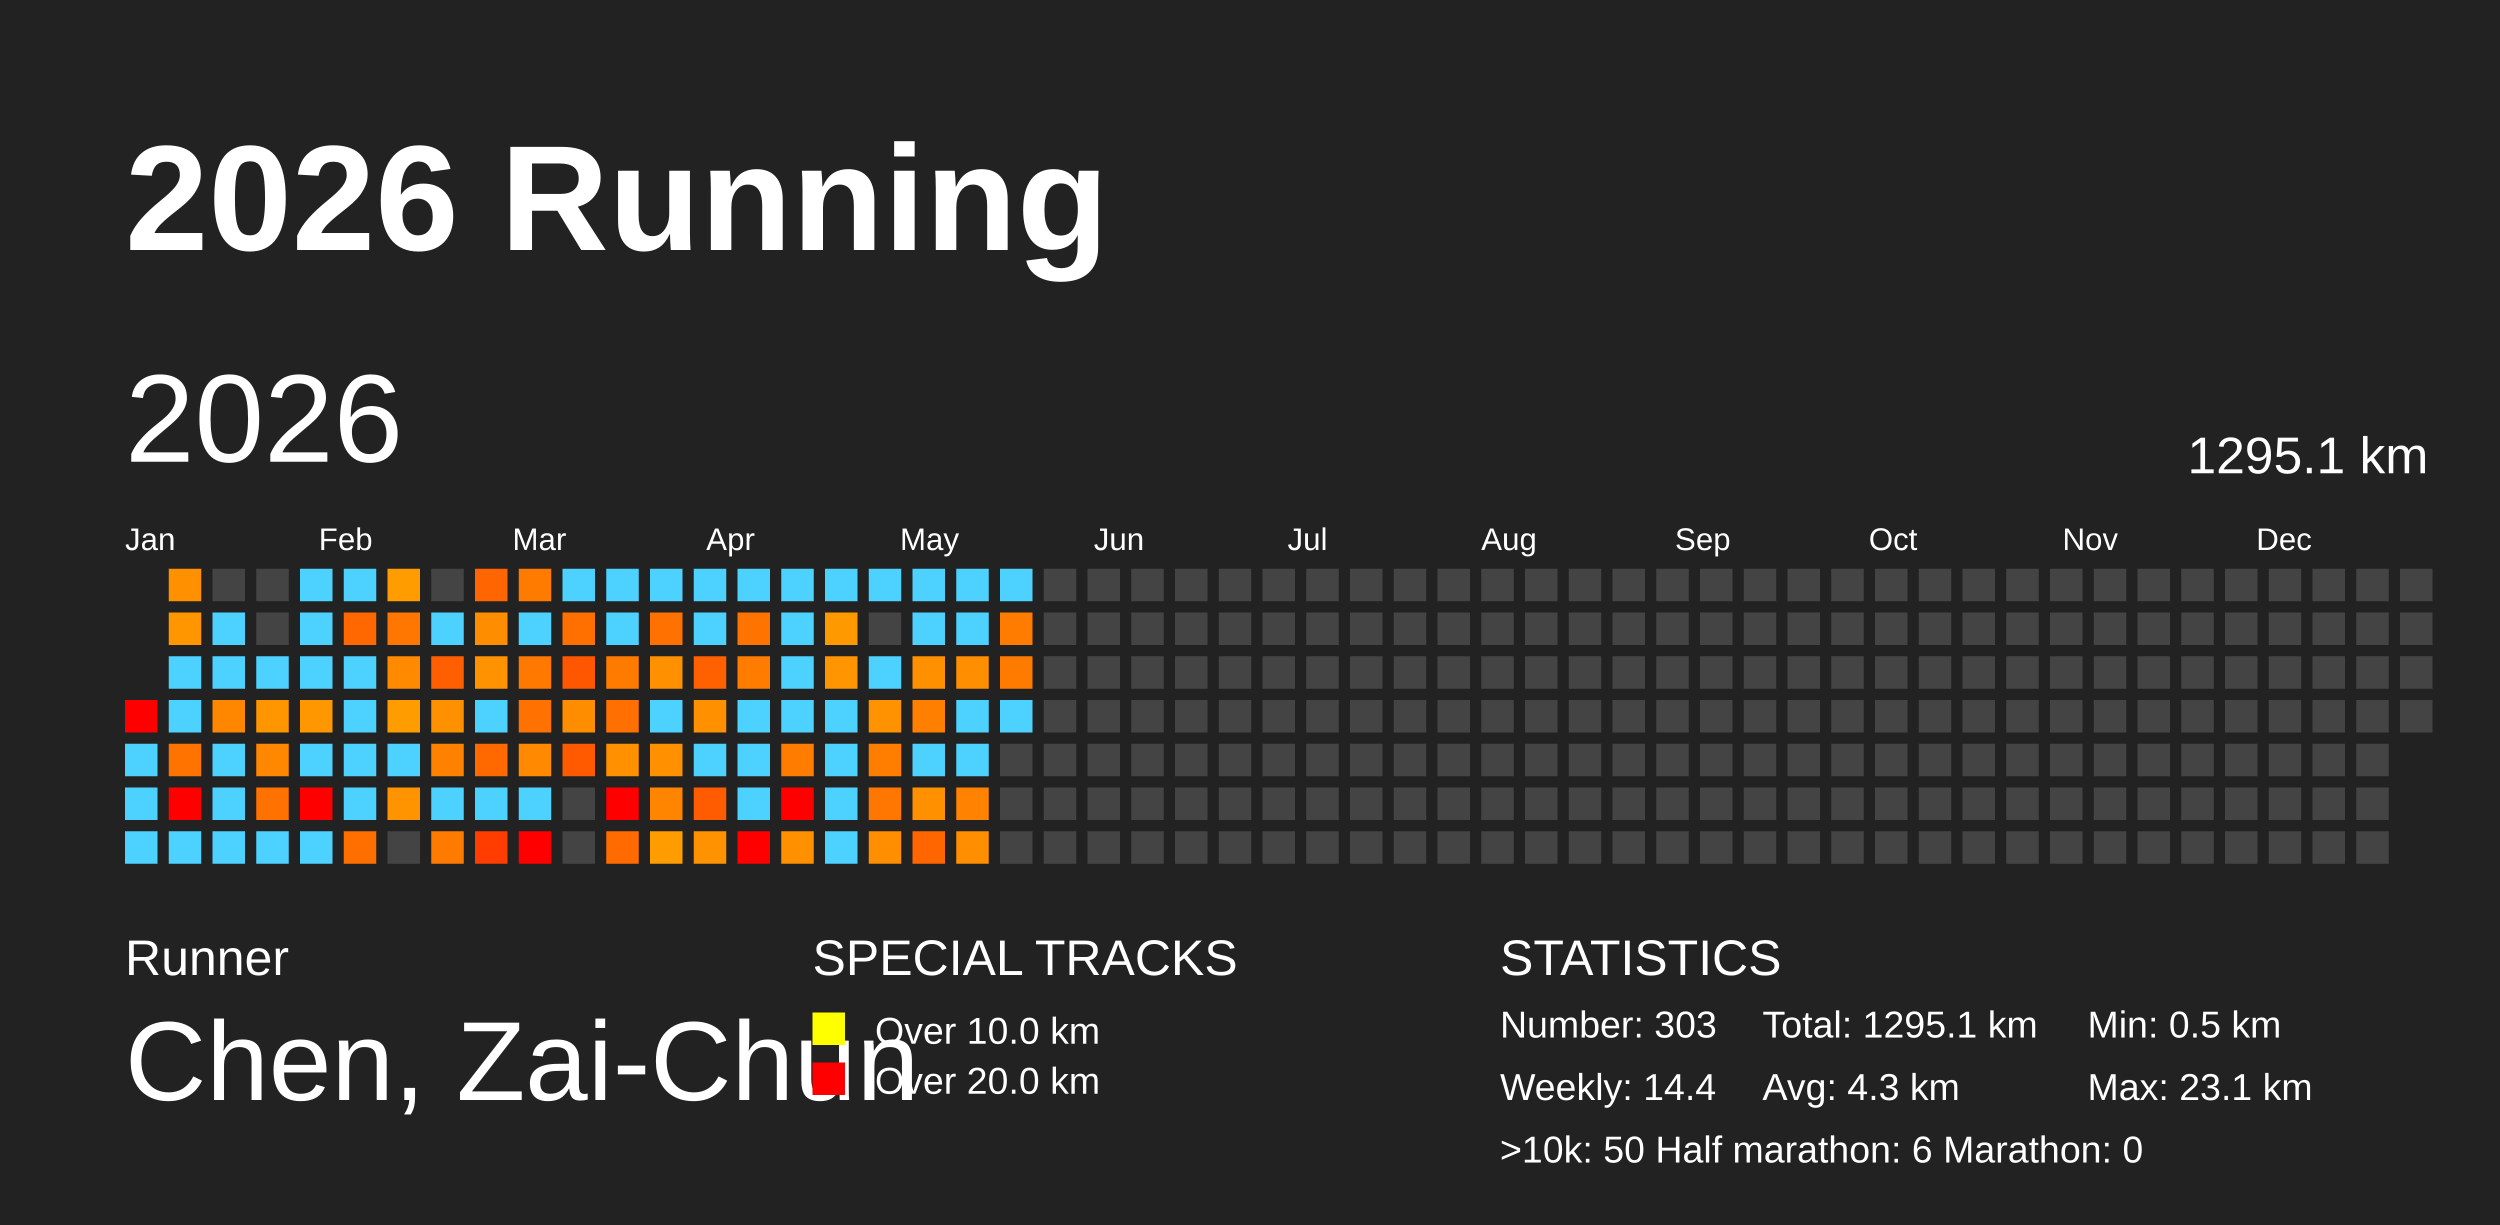
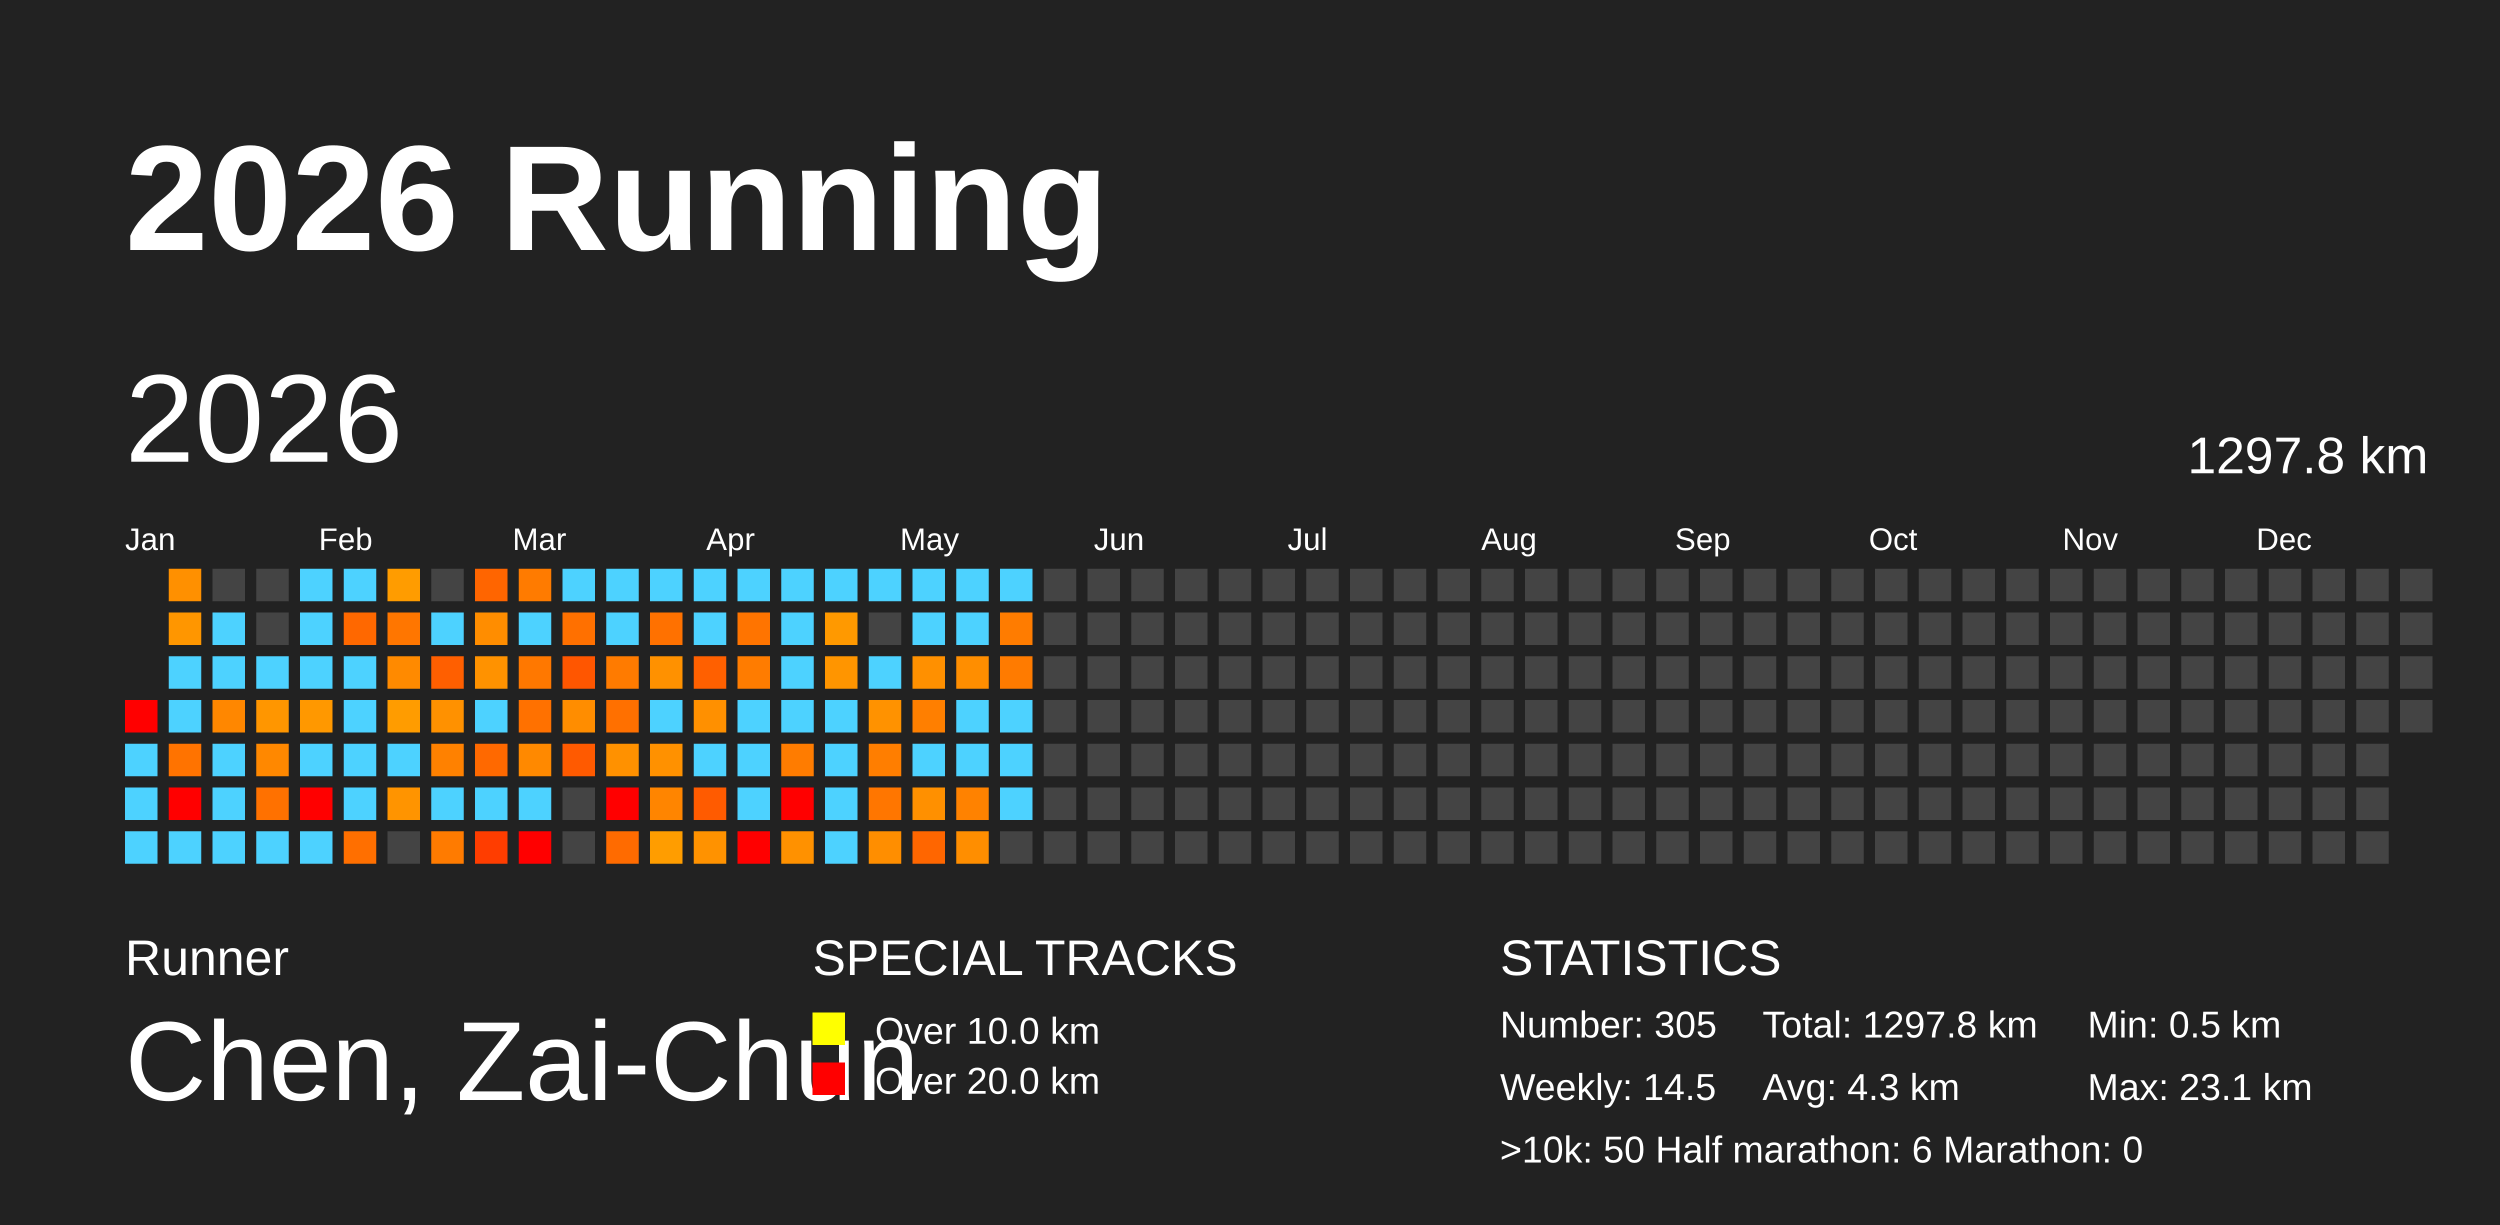
<svg xmlns="http://www.w3.org/2000/svg" baseProfile="full" height="98mm" version="1.1" viewBox="0,0,200,98" width="200mm">
  <defs>
    <pattern height="2" id="indoor-stripe" patternUnits="userSpaceOnUse" width="2">
      <line stroke="white" stroke-opacity="0.45" stroke-width="0.5" x1="0" x2="2" y1="2" y2="0" />
    </pattern>
  </defs>
  <rect fill="#222222" height="98" width="200" x="0" y="0" />
  <text fill="#FFFFFF" style="font-size:12px; font-family:Arial; font-weight:bold;" x="10" y="20">2026 Running</text>
  <text fill="#FFFFFF" style="font-size:4px; font-family:Arial" x="10" y="78">Runner</text>
  <text fill="#FFFFFF" style="font-size:9px; font-family:Arial" x="10" y="88">Chen, Zai-Chun</text>
  <text fill="#FFFFFF" style="font-size:4px; font-family:Arial" x="65" y="78">SPECIAL TRACKS</text>
  <rect fill="yellow" height="2.6" width="2.6" x="65" y="81" />
  <text fill="#FFFFFF" style="font-size:3px; font-family:Arial" x="70" y="83.5">Over 10.0 km</text>
  <rect fill="red" height="2.6" width="2.6" x="65" y="85" />
  <text fill="#FFFFFF" style="font-size:3px; font-family:Arial" x="70" y="87.5">Over 20.0 km</text>
  <text fill="#FFFFFF" style="font-size:4px; font-family:Arial" x="120" y="78">STATISTICS</text>
-   <text fill="#FFFFFF" style="font-size:3px; font-family:Arial" x="120" y="83">Number: 303</text>
-   <text fill="#FFFFFF" style="font-size:3px; font-family:Arial" x="120" y="88">Weekly: 14.4</text>
-   <text fill="#FFFFFF" style="font-size:3px; font-family:Arial" x="141" y="83">Total: 1295.1 km</text>
+   <text fill="#FFFFFF" style="font-size:3px; font-family:Arial" x="120" y="83">Number: 305</text>
+   <text fill="#FFFFFF" style="font-size:3px; font-family:Arial" x="120" y="88">Weekly: 14.5</text>
+   <text fill="#FFFFFF" style="font-size:3px; font-family:Arial" x="141" y="83">Total: 1297.8 km</text>
  <text fill="#FFFFFF" style="font-size:3px; font-family:Arial" x="141" y="88">Avg: 4.3 km</text>
  <text fill="#FFFFFF" style="font-size:3px; font-family:Arial" x="167" y="83">Min: 0.5 km</text>
  <text fill="#FFFFFF" style="font-size:3px; font-family:Arial" x="167" y="88">Max: 23.1 km</text>
  <text fill="#FFFFFF" style="font-size:3px; font-family:Arial" x="120" y="93">&gt;10k: 50   Half marathon: 6   Marathon: 0</text>
  <text dominant-baseline="hanging" fill="#FFFFFF" style="font-size:10.0px; font-family:Arial;" x="10" y="30">2026</text>
-   <text dominant-baseline="hanging" fill="#FFFFFF" style="font-size:4.125px; font-family:Arial;" x="175" y="35">1295.1 km</text>
+   <text dominant-baseline="hanging" fill="#FFFFFF" style="font-size:4.125px; font-family:Arial;" x="175" y="35">1297.8 km</text>
  <text fill="#FFFFFF" style="font-size:2.5px; font-family:Arial" x="10.0" y="44">Jan</text>
  <text fill="#FFFFFF" style="font-size:2.5px; font-family:Arial" x="25.5" y="44">Feb</text>
  <text fill="#FFFFFF" style="font-size:2.5px; font-family:Arial" x="41.0" y="44">Mar</text>
  <text fill="#FFFFFF" style="font-size:2.5px; font-family:Arial" x="56.5" y="44">Apr</text>
  <text fill="#FFFFFF" style="font-size:2.5px; font-family:Arial" x="72.0" y="44">May</text>
  <text fill="#FFFFFF" style="font-size:2.5px; font-family:Arial" x="87.5" y="44">Jun</text>
  <text fill="#FFFFFF" style="font-size:2.5px; font-family:Arial" x="103.0" y="44">Jul</text>
  <text fill="#FFFFFF" style="font-size:2.5px; font-family:Arial" x="118.5" y="44">Aug</text>
  <text fill="#FFFFFF" style="font-size:2.5px; font-family:Arial" x="134.0" y="44">Sep</text>
  <text fill="#FFFFFF" style="font-size:2.5px; font-family:Arial" x="149.5" y="44">Oct</text>
  <text fill="#FFFFFF" style="font-size:2.5px; font-family:Arial" x="165.0" y="44">Nov</text>
  <text fill="#FFFFFF" style="font-size:2.5px; font-family:Arial" x="180.5" y="44">Dec</text>
  <rect fill="red" height="2.6" width="2.6" x="10.0" y="56.0" />
  <rect fill="#4dd2ff" height="2.6" width="2.6" x="10.0" y="59.5" />
  <rect fill="#4dd2ff" height="2.6" width="2.6" x="10.0" y="63.0" />
  <rect fill="#4dd2ff" height="2.6" width="2.6" x="10.0" y="66.5" />
  <rect fill="#ff9000" height="2.6" width="2.6" x="13.5" y="45.5" />
  <rect fill="#ff9600" height="2.6" width="2.6" x="13.5" y="49.0" />
  <rect fill="#4dd2ff" height="2.6" width="2.6" x="13.5" y="52.5" />
  <rect fill="#4dd2ff" height="2.6" width="2.6" x="13.5" y="56.0" />
  <rect fill="#ff7300" height="2.6" width="2.6" x="13.5" y="59.5" />
  <rect fill="red" height="2.6" width="2.6" x="13.5" y="63.0" />
  <rect fill="#4dd2ff" height="2.6" width="2.6" x="13.5" y="66.5" />
  <rect fill="#444444" height="2.6" width="2.6" x="17.0" y="45.5" />
  <rect fill="#4dd2ff" height="2.6" width="2.6" x="17.0" y="49.0" />
  <rect fill="#4dd2ff" height="2.6" width="2.6" x="17.0" y="52.5" />
  <rect fill="#ff8700" height="2.6" width="2.6" x="17.0" y="56.0" />
  <rect fill="#4dd2ff" height="2.6" width="2.6" x="17.0" y="59.5" />
  <rect fill="#4dd2ff" height="2.6" width="2.6" x="17.0" y="63.0" />
  <rect fill="#4dd2ff" height="2.6" width="2.6" x="17.0" y="66.5" />
  <rect fill="#444444" height="2.6" width="2.6" x="20.5" y="45.5" />
  <rect fill="#444444" height="2.6" width="2.6" x="20.5" y="49.0" />
  <rect fill="#4dd2ff" height="2.6" width="2.6" x="20.5" y="52.5" />
  <rect fill="#ff9600" height="2.6" width="2.6" x="20.5" y="56.0" />
  <rect fill="#ff8800" height="2.6" width="2.6" x="20.5" y="59.5" />
  <rect fill="#ff7100" height="2.6" width="2.6" x="20.5" y="63.0" />
  <rect fill="#4dd2ff" height="2.6" width="2.6" x="20.5" y="66.5" />
  <rect fill="#4dd2ff" height="2.6" width="2.6" x="24.0" y="45.5" />
  <rect fill="#4dd2ff" height="2.6" width="2.6" x="24.0" y="49.0" />
  <rect fill="#4dd2ff" height="2.6" width="2.6" x="24.0" y="52.5" />
  <rect fill="#ff9800" height="2.6" width="2.6" x="24.0" y="56.0" />
  <rect fill="#4dd2ff" height="2.6" width="2.6" x="24.0" y="59.5" />
  <rect fill="red" height="2.6" width="2.6" x="24.0" y="63.0" />
  <rect fill="#4dd2ff" height="2.6" width="2.6" x="24.0" y="66.5" />
  <rect fill="#4dd2ff" height="2.6" width="2.6" x="27.5" y="45.5" />
  <rect fill="#ff6800" height="2.6" width="2.6" x="27.5" y="49.0" />
  <rect fill="#4dd2ff" height="2.6" width="2.6" x="27.5" y="52.5" />
  <rect fill="#4dd2ff" height="2.6" width="2.6" x="27.5" y="56.0" />
  <rect fill="#4dd2ff" height="2.6" width="2.6" x="27.5" y="59.5" />
  <rect fill="#4dd2ff" height="2.6" width="2.6" x="27.5" y="63.0" />
  <rect fill="#ff6f00" height="2.6" width="2.6" x="27.5" y="66.5" />
  <rect fill="#ff9c00" height="2.6" width="2.6" x="31.0" y="45.5" />
  <rect fill="#ff7600" height="2.6" width="2.6" x="31.0" y="49.0" />
  <rect fill="#ff8a00" height="2.6" width="2.6" x="31.0" y="52.5" />
  <rect fill="#ff9c00" height="2.6" width="2.6" x="31.0" y="56.0" />
  <rect fill="#4dd2ff" height="2.6" width="2.6" x="31.0" y="59.5" />
  <rect fill="#ff9400" height="2.6" width="2.6" x="31.0" y="63.0" />
  <rect fill="#444444" height="2.6" width="2.6" x="31.0" y="66.5" />
  <rect fill="#444444" height="2.6" width="2.6" x="34.5" y="45.5" />
  <rect fill="#4dd2ff" height="2.6" width="2.6" x="34.5" y="49.0" />
  <rect fill="#ff5f00" height="2.6" width="2.6" x="34.5" y="52.5" />
  <rect fill="#ff9100" height="2.6" width="2.6" x="34.5" y="56.0" />
  <rect fill="#ff8100" height="2.6" width="2.6" x="34.5" y="59.5" />
  <rect fill="#4dd2ff" height="2.6" width="2.6" x="34.5" y="63.0" />
  <rect fill="#ff7b00" height="2.6" width="2.6" x="34.5" y="66.5" />
  <rect fill="#ff6500" height="2.6" width="2.6" x="38.0" y="45.5" />
  <rect fill="#ff8d00" height="2.6" width="2.6" x="38.0" y="49.0" />
  <rect fill="#ff9200" height="2.6" width="2.6" x="38.0" y="52.5" />
  <rect fill="#4dd2ff" height="2.6" width="2.6" x="38.0" y="56.0" />
  <rect fill="#ff6900" height="2.6" width="2.6" x="38.0" y="59.5" />
  <rect fill="#4dd2ff" height="2.6" width="2.6" x="38.0" y="63.0" />
  <rect fill="#ff3d00" height="2.6" width="2.6" x="38.0" y="66.5" />
  <rect fill="#ff7b00" height="2.6" width="2.6" x="41.5" y="45.5" />
  <rect fill="#4dd2ff" height="2.6" width="2.6" x="41.5" y="49.0" />
  <rect fill="#ff7800" height="2.6" width="2.6" x="41.5" y="52.5" />
  <rect fill="#ff7100" height="2.6" width="2.6" x="41.5" y="56.0" />
  <rect fill="#ff8900" height="2.6" width="2.6" x="41.5" y="59.5" />
  <rect fill="#4dd2ff" height="2.6" width="2.6" x="41.5" y="63.0" />
  <rect fill="red" height="2.6" width="2.6" x="41.5" y="66.5" />
  <rect fill="#4dd2ff" height="2.6" width="2.6" x="45.0" y="45.5" />
  <rect fill="#ff7000" height="2.6" width="2.6" x="45.0" y="49.0" />
  <rect fill="#ff5600" height="2.6" width="2.6" x="45.0" y="52.5" />
  <rect fill="#ff8d00" height="2.6" width="2.6" x="45.0" y="56.0" />
  <rect fill="#ff5a00" height="2.6" width="2.6" x="45.0" y="59.5" />
  <rect fill="#444444" height="2.6" width="2.6" x="45.0" y="63.0" />
  <rect fill="#444444" height="2.6" width="2.6" x="45.0" y="66.5" />
  <rect fill="#4dd2ff" height="2.6" width="2.6" x="48.5" y="45.5" />
  <rect fill="#4dd2ff" height="2.6" width="2.6" x="48.5" y="49.0" />
  <rect fill="#ff7b00" height="2.6" width="2.6" x="48.5" y="52.5" />
  <rect fill="#ff7000" height="2.6" width="2.6" x="48.5" y="56.0" />
  <rect fill="#ff9100" height="2.6" width="2.6" x="48.5" y="59.5" />
  <rect fill="red" height="2.6" width="2.6" x="48.5" y="63.0" />
  <rect fill="#ff6b00" height="2.6" width="2.6" x="48.5" y="66.5" />
  <rect fill="#4dd2ff" height="2.6" width="2.6" x="52.0" y="45.5" />
  <rect fill="#ff7100" height="2.6" width="2.6" x="52.0" y="49.0" />
  <rect fill="#ff9100" height="2.6" width="2.6" x="52.0" y="52.5" />
  <rect fill="#4dd2ff" height="2.6" width="2.6" x="52.0" y="56.0" />
  <rect fill="#ff9100" height="2.6" width="2.6" x="52.0" y="59.5" />
  <rect fill="#ff8500" height="2.6" width="2.6" x="52.0" y="63.0" />
  <rect fill="#ff9d00" height="2.6" width="2.6" x="52.0" y="66.5" />
  <rect fill="#4dd2ff" height="2.6" width="2.6" x="55.5" y="45.5" />
  <rect fill="#4dd2ff" height="2.6" width="2.6" x="55.5" y="49.0" />
  <rect fill="#ff6000" height="2.6" width="2.6" x="55.5" y="52.5" />
  <rect fill="#ff9000" height="2.6" width="2.6" x="55.5" y="56.0" />
  <rect fill="#4dd2ff" height="2.6" width="2.6" x="55.5" y="59.5" />
  <rect fill="#ff5b00" height="2.6" width="2.6" x="55.5" y="63.0" />
  <rect fill="#ff9200" height="2.6" width="2.6" x="55.5" y="66.5" />
  <rect fill="#4dd2ff" height="2.6" width="2.6" x="59.0" y="45.5" />
  <rect fill="#ff7400" height="2.6" width="2.6" x="59.0" y="49.0" />
  <rect fill="#ff7c00" height="2.6" width="2.6" x="59.0" y="52.5" />
  <rect fill="#4dd2ff" height="2.6" width="2.6" x="59.0" y="56.0" />
  <rect fill="#4dd2ff" height="2.6" width="2.6" x="59.0" y="59.5" />
  <rect fill="#4dd2ff" height="2.6" width="2.6" x="59.0" y="63.0" />
  <rect fill="red" height="2.6" width="2.6" x="59.0" y="66.5" />
  <rect fill="#4dd2ff" height="2.6" width="2.6" x="62.5" y="45.5" />
  <rect fill="#4dd2ff" height="2.6" width="2.6" x="62.5" y="49.0" />
  <rect fill="#4dd2ff" height="2.6" width="2.6" x="62.5" y="52.5" />
  <rect fill="#4dd2ff" height="2.6" width="2.6" x="62.5" y="56.0" />
  <rect fill="#ff7c00" height="2.6" width="2.6" x="62.5" y="59.5" />
  <rect fill="red" height="2.6" width="2.6" x="62.5" y="63.0" />
  <rect fill="#ff9100" height="2.6" width="2.6" x="62.5" y="66.5" />
  <rect fill="#4dd2ff" height="2.6" width="2.6" x="66.0" y="45.5" />
  <rect fill="#ff9900" height="2.6" width="2.6" x="66.0" y="49.0" />
  <rect fill="#ff9500" height="2.6" width="2.6" x="66.0" y="52.5" />
  <rect fill="#4dd2ff" height="2.6" width="2.6" x="66.0" y="56.0" />
  <rect fill="#4dd2ff" height="2.6" width="2.6" x="66.0" y="59.5" />
  <rect fill="#4dd2ff" height="2.6" width="2.6" x="66.0" y="63.0" />
  <rect fill="#4dd2ff" height="2.6" width="2.6" x="66.0" y="66.5" />
  <rect fill="#4dd2ff" height="2.6" width="2.6" x="69.5" y="45.5" />
  <rect fill="#444444" height="2.6" width="2.6" x="69.5" y="49.0" />
  <rect fill="#4dd2ff" height="2.6" width="2.6" x="69.5" y="52.5" />
  <rect fill="#ff9200" height="2.6" width="2.6" x="69.5" y="56.0" />
  <rect fill="#ff7e00" height="2.6" width="2.6" x="69.5" y="59.5" />
  <rect fill="#ff7600" height="2.6" width="2.6" x="69.5" y="63.0" />
  <rect fill="#ff8e00" height="2.6" width="2.6" x="69.5" y="66.5" />
  <rect fill="#4dd2ff" height="2.6" width="2.6" x="73.0" y="45.5" />
  <rect fill="#4dd2ff" height="2.6" width="2.6" x="73.0" y="49.0" />
  <rect fill="#ff9000" height="2.6" width="2.6" x="73.0" y="52.5" />
  <rect fill="#ff7f00" height="2.6" width="2.6" x="73.0" y="56.0" />
  <rect fill="#4dd2ff" height="2.6" width="2.6" x="73.0" y="59.5" />
  <rect fill="#ff9000" height="2.6" width="2.6" x="73.0" y="63.0" />
  <rect fill="#ff6600" height="2.6" width="2.6" x="73.0" y="66.5" />
  <rect fill="#4dd2ff" height="2.6" width="2.6" x="76.5" y="45.5" />
  <rect fill="#4dd2ff" height="2.6" width="2.6" x="76.5" y="49.0" />
  <rect fill="#ff8e00" height="2.6" width="2.6" x="76.5" y="52.5" />
  <rect fill="#4dd2ff" height="2.6" width="2.6" x="76.5" y="56.0" />
  <rect fill="#4dd2ff" height="2.6" width="2.6" x="76.5" y="59.5" />
  <rect fill="#ff8200" height="2.6" width="2.6" x="76.5" y="63.0" />
  <rect fill="#ff8e00" height="2.6" width="2.6" x="76.5" y="66.5" />
  <rect fill="#4dd2ff" height="2.6" width="2.6" x="80.0" y="45.5" />
  <rect fill="#ff7c00" height="2.6" width="2.6" x="80.0" y="49.0" />
  <rect fill="#ff7b00" height="2.6" width="2.6" x="80.0" y="52.5" />
  <rect fill="#4dd2ff" height="2.6" width="2.6" x="80.0" y="56.0" />
-   <rect fill="#444444" height="2.6" width="2.6" x="80.0" y="59.5" />
-   <rect fill="#444444" height="2.6" width="2.6" x="80.0" y="63.0" />
+   <rect fill="#4dd2ff" height="2.6" width="2.6" x="80.0" y="59.5" />
+   <rect fill="#4dd2ff" height="2.6" width="2.6" x="80.0" y="63.0" />
  <rect fill="#444444" height="2.6" width="2.6" x="80.0" y="66.5" />
  <rect fill="#444444" height="2.6" width="2.6" x="83.5" y="45.5" />
  <rect fill="#444444" height="2.6" width="2.6" x="83.5" y="49.0" />
  <rect fill="#444444" height="2.6" width="2.6" x="83.5" y="52.5" />
  <rect fill="#444444" height="2.6" width="2.6" x="83.5" y="56.0" />
  <rect fill="#444444" height="2.6" width="2.6" x="83.5" y="59.5" />
  <rect fill="#444444" height="2.6" width="2.6" x="83.5" y="63.0" />
  <rect fill="#444444" height="2.6" width="2.6" x="83.5" y="66.5" />
  <rect fill="#444444" height="2.6" width="2.6" x="87.0" y="45.5" />
  <rect fill="#444444" height="2.6" width="2.6" x="87.0" y="49.0" />
  <rect fill="#444444" height="2.6" width="2.6" x="87.0" y="52.5" />
  <rect fill="#444444" height="2.6" width="2.6" x="87.0" y="56.0" />
  <rect fill="#444444" height="2.6" width="2.6" x="87.0" y="59.5" />
  <rect fill="#444444" height="2.6" width="2.6" x="87.0" y="63.0" />
  <rect fill="#444444" height="2.6" width="2.6" x="87.0" y="66.5" />
  <rect fill="#444444" height="2.6" width="2.6" x="90.5" y="45.5" />
  <rect fill="#444444" height="2.6" width="2.6" x="90.5" y="49.0" />
  <rect fill="#444444" height="2.6" width="2.6" x="90.5" y="52.5" />
  <rect fill="#444444" height="2.6" width="2.6" x="90.5" y="56.0" />
  <rect fill="#444444" height="2.6" width="2.6" x="90.5" y="59.5" />
  <rect fill="#444444" height="2.6" width="2.6" x="90.5" y="63.0" />
  <rect fill="#444444" height="2.6" width="2.6" x="90.5" y="66.5" />
  <rect fill="#444444" height="2.6" width="2.6" x="94.0" y="45.5" />
  <rect fill="#444444" height="2.6" width="2.6" x="94.0" y="49.0" />
  <rect fill="#444444" height="2.6" width="2.6" x="94.0" y="52.5" />
  <rect fill="#444444" height="2.6" width="2.6" x="94.0" y="56.0" />
  <rect fill="#444444" height="2.6" width="2.6" x="94.0" y="59.5" />
  <rect fill="#444444" height="2.6" width="2.6" x="94.0" y="63.0" />
  <rect fill="#444444" height="2.6" width="2.6" x="94.0" y="66.5" />
  <rect fill="#444444" height="2.6" width="2.6" x="97.5" y="45.5" />
  <rect fill="#444444" height="2.6" width="2.6" x="97.5" y="49.0" />
  <rect fill="#444444" height="2.6" width="2.6" x="97.5" y="52.5" />
  <rect fill="#444444" height="2.6" width="2.6" x="97.5" y="56.0" />
  <rect fill="#444444" height="2.6" width="2.6" x="97.5" y="59.5" />
  <rect fill="#444444" height="2.6" width="2.6" x="97.5" y="63.0" />
  <rect fill="#444444" height="2.6" width="2.6" x="97.5" y="66.5" />
  <rect fill="#444444" height="2.6" width="2.6" x="101.0" y="45.5" />
  <rect fill="#444444" height="2.6" width="2.6" x="101.0" y="49.0" />
  <rect fill="#444444" height="2.6" width="2.6" x="101.0" y="52.5" />
  <rect fill="#444444" height="2.6" width="2.6" x="101.0" y="56.0" />
  <rect fill="#444444" height="2.6" width="2.6" x="101.0" y="59.5" />
  <rect fill="#444444" height="2.6" width="2.6" x="101.0" y="63.0" />
  <rect fill="#444444" height="2.6" width="2.6" x="101.0" y="66.5" />
  <rect fill="#444444" height="2.6" width="2.6" x="104.5" y="45.5" />
  <rect fill="#444444" height="2.6" width="2.6" x="104.5" y="49.0" />
  <rect fill="#444444" height="2.6" width="2.6" x="104.5" y="52.5" />
  <rect fill="#444444" height="2.6" width="2.6" x="104.5" y="56.0" />
  <rect fill="#444444" height="2.6" width="2.6" x="104.5" y="59.5" />
  <rect fill="#444444" height="2.6" width="2.6" x="104.5" y="63.0" />
  <rect fill="#444444" height="2.6" width="2.6" x="104.5" y="66.5" />
  <rect fill="#444444" height="2.6" width="2.6" x="108.0" y="45.5" />
  <rect fill="#444444" height="2.6" width="2.6" x="108.0" y="49.0" />
  <rect fill="#444444" height="2.6" width="2.6" x="108.0" y="52.5" />
  <rect fill="#444444" height="2.6" width="2.6" x="108.0" y="56.0" />
  <rect fill="#444444" height="2.6" width="2.6" x="108.0" y="59.5" />
  <rect fill="#444444" height="2.6" width="2.6" x="108.0" y="63.0" />
  <rect fill="#444444" height="2.6" width="2.6" x="108.0" y="66.5" />
  <rect fill="#444444" height="2.6" width="2.6" x="111.5" y="45.5" />
  <rect fill="#444444" height="2.6" width="2.6" x="111.5" y="49.0" />
  <rect fill="#444444" height="2.6" width="2.6" x="111.5" y="52.5" />
  <rect fill="#444444" height="2.6" width="2.6" x="111.5" y="56.0" />
  <rect fill="#444444" height="2.6" width="2.6" x="111.5" y="59.5" />
  <rect fill="#444444" height="2.6" width="2.6" x="111.5" y="63.0" />
  <rect fill="#444444" height="2.6" width="2.6" x="111.5" y="66.5" />
  <rect fill="#444444" height="2.6" width="2.6" x="115.0" y="45.5" />
  <rect fill="#444444" height="2.6" width="2.6" x="115.0" y="49.0" />
  <rect fill="#444444" height="2.6" width="2.6" x="115.0" y="52.5" />
  <rect fill="#444444" height="2.6" width="2.6" x="115.0" y="56.0" />
  <rect fill="#444444" height="2.6" width="2.6" x="115.0" y="59.5" />
  <rect fill="#444444" height="2.6" width="2.6" x="115.0" y="63.0" />
  <rect fill="#444444" height="2.6" width="2.6" x="115.0" y="66.5" />
  <rect fill="#444444" height="2.6" width="2.6" x="118.5" y="45.5" />
  <rect fill="#444444" height="2.6" width="2.6" x="118.5" y="49.0" />
  <rect fill="#444444" height="2.6" width="2.6" x="118.5" y="52.5" />
  <rect fill="#444444" height="2.6" width="2.6" x="118.5" y="56.0" />
  <rect fill="#444444" height="2.6" width="2.6" x="118.5" y="59.5" />
  <rect fill="#444444" height="2.6" width="2.6" x="118.5" y="63.0" />
  <rect fill="#444444" height="2.6" width="2.6" x="118.5" y="66.5" />
  <rect fill="#444444" height="2.6" width="2.6" x="122.0" y="45.5" />
  <rect fill="#444444" height="2.6" width="2.6" x="122.0" y="49.0" />
  <rect fill="#444444" height="2.6" width="2.6" x="122.0" y="52.5" />
  <rect fill="#444444" height="2.6" width="2.6" x="122.0" y="56.0" />
  <rect fill="#444444" height="2.6" width="2.6" x="122.0" y="59.5" />
  <rect fill="#444444" height="2.6" width="2.6" x="122.0" y="63.0" />
  <rect fill="#444444" height="2.6" width="2.6" x="122.0" y="66.5" />
  <rect fill="#444444" height="2.6" width="2.6" x="125.5" y="45.5" />
  <rect fill="#444444" height="2.6" width="2.6" x="125.5" y="49.0" />
  <rect fill="#444444" height="2.6" width="2.6" x="125.5" y="52.5" />
  <rect fill="#444444" height="2.6" width="2.6" x="125.5" y="56.0" />
  <rect fill="#444444" height="2.6" width="2.6" x="125.5" y="59.5" />
  <rect fill="#444444" height="2.6" width="2.6" x="125.5" y="63.0" />
  <rect fill="#444444" height="2.6" width="2.6" x="125.5" y="66.5" />
  <rect fill="#444444" height="2.6" width="2.6" x="129.0" y="45.5" />
  <rect fill="#444444" height="2.6" width="2.6" x="129.0" y="49.0" />
  <rect fill="#444444" height="2.6" width="2.6" x="129.0" y="52.5" />
  <rect fill="#444444" height="2.6" width="2.6" x="129.0" y="56.0" />
  <rect fill="#444444" height="2.6" width="2.6" x="129.0" y="59.5" />
  <rect fill="#444444" height="2.6" width="2.6" x="129.0" y="63.0" />
  <rect fill="#444444" height="2.6" width="2.6" x="129.0" y="66.5" />
  <rect fill="#444444" height="2.6" width="2.6" x="132.5" y="45.5" />
  <rect fill="#444444" height="2.6" width="2.6" x="132.5" y="49.0" />
  <rect fill="#444444" height="2.6" width="2.6" x="132.5" y="52.5" />
  <rect fill="#444444" height="2.6" width="2.6" x="132.5" y="56.0" />
  <rect fill="#444444" height="2.6" width="2.6" x="132.5" y="59.5" />
  <rect fill="#444444" height="2.6" width="2.6" x="132.5" y="63.0" />
  <rect fill="#444444" height="2.6" width="2.6" x="132.5" y="66.5" />
  <rect fill="#444444" height="2.6" width="2.6" x="136.0" y="45.5" />
  <rect fill="#444444" height="2.6" width="2.6" x="136.0" y="49.0" />
  <rect fill="#444444" height="2.6" width="2.6" x="136.0" y="52.5" />
  <rect fill="#444444" height="2.6" width="2.6" x="136.0" y="56.0" />
  <rect fill="#444444" height="2.6" width="2.6" x="136.0" y="59.5" />
  <rect fill="#444444" height="2.6" width="2.6" x="136.0" y="63.0" />
  <rect fill="#444444" height="2.6" width="2.6" x="136.0" y="66.5" />
  <rect fill="#444444" height="2.6" width="2.6" x="139.5" y="45.5" />
  <rect fill="#444444" height="2.6" width="2.6" x="139.5" y="49.0" />
  <rect fill="#444444" height="2.6" width="2.6" x="139.5" y="52.5" />
  <rect fill="#444444" height="2.6" width="2.6" x="139.5" y="56.0" />
  <rect fill="#444444" height="2.6" width="2.6" x="139.5" y="59.5" />
  <rect fill="#444444" height="2.6" width="2.6" x="139.5" y="63.0" />
  <rect fill="#444444" height="2.6" width="2.6" x="139.5" y="66.5" />
  <rect fill="#444444" height="2.6" width="2.6" x="143.0" y="45.5" />
  <rect fill="#444444" height="2.6" width="2.6" x="143.0" y="49.0" />
  <rect fill="#444444" height="2.6" width="2.6" x="143.0" y="52.5" />
  <rect fill="#444444" height="2.6" width="2.6" x="143.0" y="56.0" />
  <rect fill="#444444" height="2.6" width="2.6" x="143.0" y="59.5" />
  <rect fill="#444444" height="2.6" width="2.6" x="143.0" y="63.0" />
  <rect fill="#444444" height="2.6" width="2.6" x="143.0" y="66.5" />
  <rect fill="#444444" height="2.6" width="2.6" x="146.5" y="45.5" />
  <rect fill="#444444" height="2.6" width="2.6" x="146.5" y="49.0" />
  <rect fill="#444444" height="2.6" width="2.6" x="146.5" y="52.5" />
  <rect fill="#444444" height="2.6" width="2.6" x="146.5" y="56.0" />
  <rect fill="#444444" height="2.6" width="2.6" x="146.5" y="59.5" />
  <rect fill="#444444" height="2.6" width="2.6" x="146.5" y="63.0" />
  <rect fill="#444444" height="2.6" width="2.6" x="146.5" y="66.5" />
  <rect fill="#444444" height="2.6" width="2.6" x="150.0" y="45.5" />
  <rect fill="#444444" height="2.6" width="2.6" x="150.0" y="49.0" />
  <rect fill="#444444" height="2.6" width="2.6" x="150.0" y="52.5" />
  <rect fill="#444444" height="2.6" width="2.6" x="150.0" y="56.0" />
  <rect fill="#444444" height="2.6" width="2.6" x="150.0" y="59.5" />
  <rect fill="#444444" height="2.6" width="2.6" x="150.0" y="63.0" />
  <rect fill="#444444" height="2.6" width="2.6" x="150.0" y="66.5" />
  <rect fill="#444444" height="2.6" width="2.6" x="153.5" y="45.5" />
  <rect fill="#444444" height="2.6" width="2.6" x="153.5" y="49.0" />
  <rect fill="#444444" height="2.6" width="2.6" x="153.5" y="52.5" />
  <rect fill="#444444" height="2.6" width="2.6" x="153.5" y="56.0" />
  <rect fill="#444444" height="2.6" width="2.6" x="153.5" y="59.5" />
  <rect fill="#444444" height="2.6" width="2.6" x="153.5" y="63.0" />
  <rect fill="#444444" height="2.6" width="2.6" x="153.5" y="66.5" />
  <rect fill="#444444" height="2.6" width="2.6" x="157.0" y="45.5" />
  <rect fill="#444444" height="2.6" width="2.6" x="157.0" y="49.0" />
  <rect fill="#444444" height="2.6" width="2.6" x="157.0" y="52.5" />
  <rect fill="#444444" height="2.6" width="2.6" x="157.0" y="56.0" />
  <rect fill="#444444" height="2.6" width="2.6" x="157.0" y="59.5" />
  <rect fill="#444444" height="2.6" width="2.6" x="157.0" y="63.0" />
  <rect fill="#444444" height="2.6" width="2.6" x="157.0" y="66.5" />
  <rect fill="#444444" height="2.6" width="2.6" x="160.5" y="45.5" />
  <rect fill="#444444" height="2.6" width="2.6" x="160.5" y="49.0" />
  <rect fill="#444444" height="2.6" width="2.6" x="160.5" y="52.5" />
  <rect fill="#444444" height="2.6" width="2.6" x="160.5" y="56.0" />
  <rect fill="#444444" height="2.6" width="2.6" x="160.5" y="59.5" />
  <rect fill="#444444" height="2.6" width="2.6" x="160.5" y="63.0" />
  <rect fill="#444444" height="2.6" width="2.6" x="160.5" y="66.5" />
  <rect fill="#444444" height="2.6" width="2.6" x="164.0" y="45.5" />
  <rect fill="#444444" height="2.6" width="2.6" x="164.0" y="49.0" />
  <rect fill="#444444" height="2.6" width="2.6" x="164.0" y="52.5" />
  <rect fill="#444444" height="2.6" width="2.6" x="164.0" y="56.0" />
  <rect fill="#444444" height="2.6" width="2.6" x="164.0" y="59.5" />
  <rect fill="#444444" height="2.6" width="2.6" x="164.0" y="63.0" />
  <rect fill="#444444" height="2.6" width="2.6" x="164.0" y="66.5" />
  <rect fill="#444444" height="2.6" width="2.6" x="167.5" y="45.5" />
  <rect fill="#444444" height="2.6" width="2.6" x="167.5" y="49.0" />
  <rect fill="#444444" height="2.6" width="2.6" x="167.5" y="52.5" />
  <rect fill="#444444" height="2.6" width="2.6" x="167.5" y="56.0" />
  <rect fill="#444444" height="2.6" width="2.6" x="167.5" y="59.5" />
  <rect fill="#444444" height="2.6" width="2.6" x="167.5" y="63.0" />
  <rect fill="#444444" height="2.6" width="2.6" x="167.5" y="66.5" />
  <rect fill="#444444" height="2.6" width="2.6" x="171.0" y="45.5" />
  <rect fill="#444444" height="2.6" width="2.6" x="171.0" y="49.0" />
  <rect fill="#444444" height="2.6" width="2.6" x="171.0" y="52.5" />
  <rect fill="#444444" height="2.6" width="2.6" x="171.0" y="56.0" />
  <rect fill="#444444" height="2.6" width="2.6" x="171.0" y="59.5" />
  <rect fill="#444444" height="2.6" width="2.6" x="171.0" y="63.0" />
  <rect fill="#444444" height="2.6" width="2.6" x="171.0" y="66.5" />
  <rect fill="#444444" height="2.6" width="2.6" x="174.5" y="45.5" />
  <rect fill="#444444" height="2.6" width="2.6" x="174.5" y="49.0" />
  <rect fill="#444444" height="2.6" width="2.6" x="174.5" y="52.5" />
  <rect fill="#444444" height="2.6" width="2.6" x="174.5" y="56.0" />
  <rect fill="#444444" height="2.6" width="2.6" x="174.5" y="59.5" />
  <rect fill="#444444" height="2.6" width="2.6" x="174.5" y="63.0" />
  <rect fill="#444444" height="2.6" width="2.6" x="174.5" y="66.5" />
  <rect fill="#444444" height="2.6" width="2.6" x="178.0" y="45.5" />
  <rect fill="#444444" height="2.6" width="2.6" x="178.0" y="49.0" />
  <rect fill="#444444" height="2.6" width="2.6" x="178.0" y="52.5" />
  <rect fill="#444444" height="2.6" width="2.6" x="178.0" y="56.0" />
  <rect fill="#444444" height="2.6" width="2.6" x="178.0" y="59.5" />
  <rect fill="#444444" height="2.6" width="2.6" x="178.0" y="63.0" />
  <rect fill="#444444" height="2.6" width="2.6" x="178.0" y="66.5" />
  <rect fill="#444444" height="2.6" width="2.6" x="181.5" y="45.5" />
  <rect fill="#444444" height="2.6" width="2.6" x="181.5" y="49.0" />
  <rect fill="#444444" height="2.6" width="2.6" x="181.5" y="52.5" />
  <rect fill="#444444" height="2.6" width="2.6" x="181.5" y="56.0" />
  <rect fill="#444444" height="2.6" width="2.6" x="181.5" y="59.5" />
  <rect fill="#444444" height="2.6" width="2.6" x="181.5" y="63.0" />
  <rect fill="#444444" height="2.6" width="2.6" x="181.5" y="66.5" />
  <rect fill="#444444" height="2.6" width="2.6" x="185.0" y="45.5" />
  <rect fill="#444444" height="2.6" width="2.6" x="185.0" y="49.0" />
  <rect fill="#444444" height="2.6" width="2.6" x="185.0" y="52.5" />
  <rect fill="#444444" height="2.6" width="2.6" x="185.0" y="56.0" />
  <rect fill="#444444" height="2.6" width="2.6" x="185.0" y="59.5" />
  <rect fill="#444444" height="2.6" width="2.6" x="185.0" y="63.0" />
  <rect fill="#444444" height="2.6" width="2.6" x="185.0" y="66.5" />
  <rect fill="#444444" height="2.6" width="2.6" x="188.5" y="45.5" />
  <rect fill="#444444" height="2.6" width="2.6" x="188.5" y="49.0" />
  <rect fill="#444444" height="2.6" width="2.6" x="188.5" y="52.5" />
  <rect fill="#444444" height="2.6" width="2.6" x="188.5" y="56.0" />
  <rect fill="#444444" height="2.6" width="2.6" x="188.5" y="59.5" />
  <rect fill="#444444" height="2.6" width="2.6" x="188.5" y="63.0" />
  <rect fill="#444444" height="2.6" width="2.6" x="188.5" y="66.5" />
  <rect fill="#444444" height="2.6" width="2.6" x="192.0" y="45.5" />
  <rect fill="#444444" height="2.6" width="2.6" x="192.0" y="49.0" />
  <rect fill="#444444" height="2.6" width="2.6" x="192.0" y="52.5" />
  <rect fill="#444444" height="2.6" width="2.6" x="192.0" y="56.0" />
</svg>
